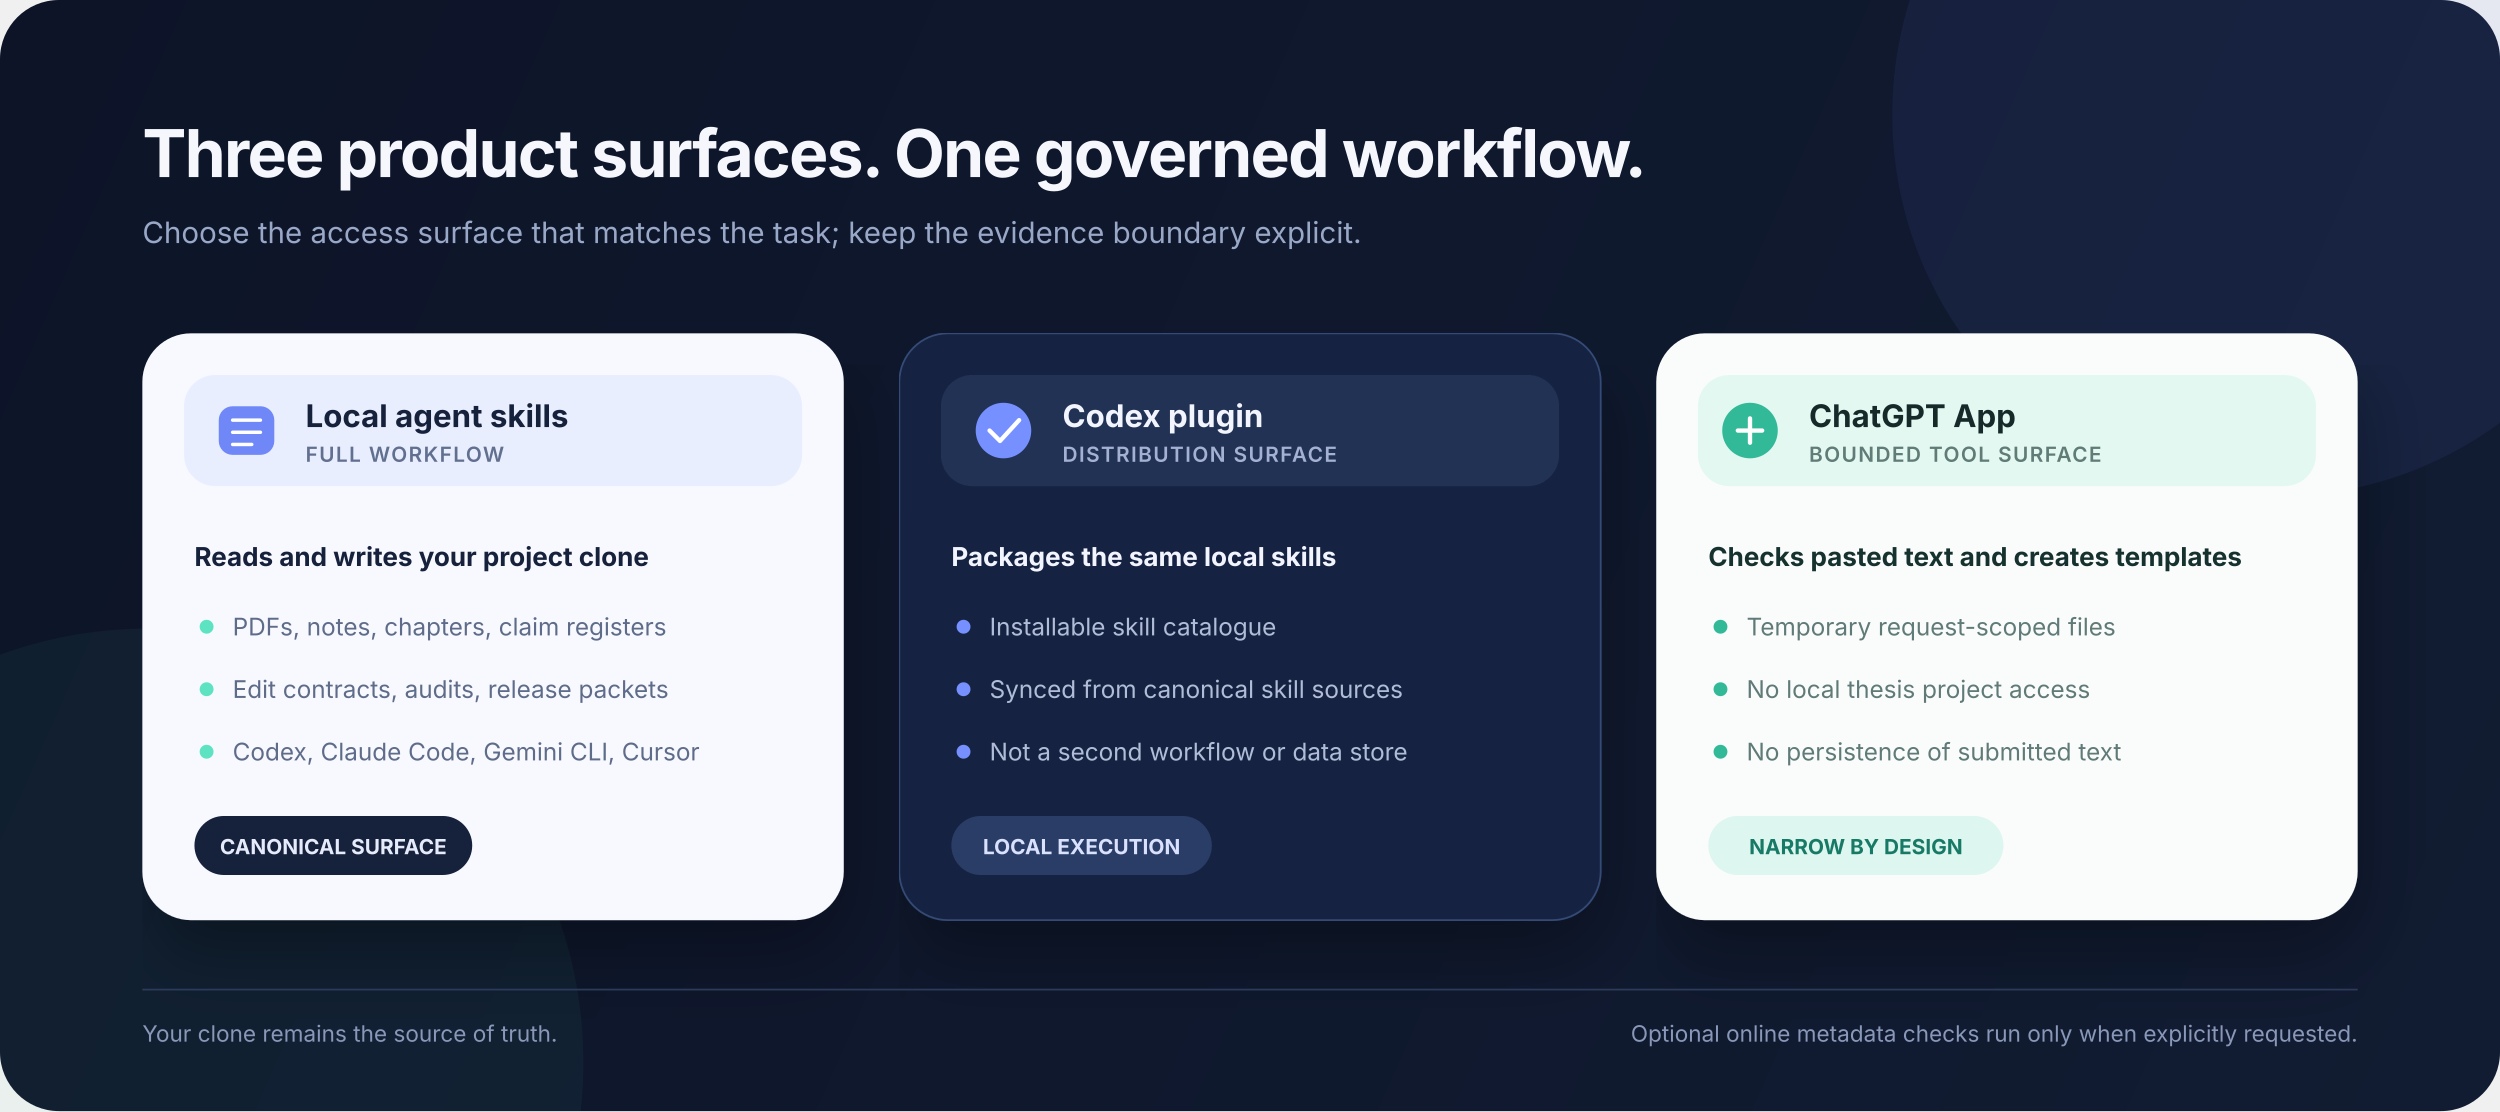
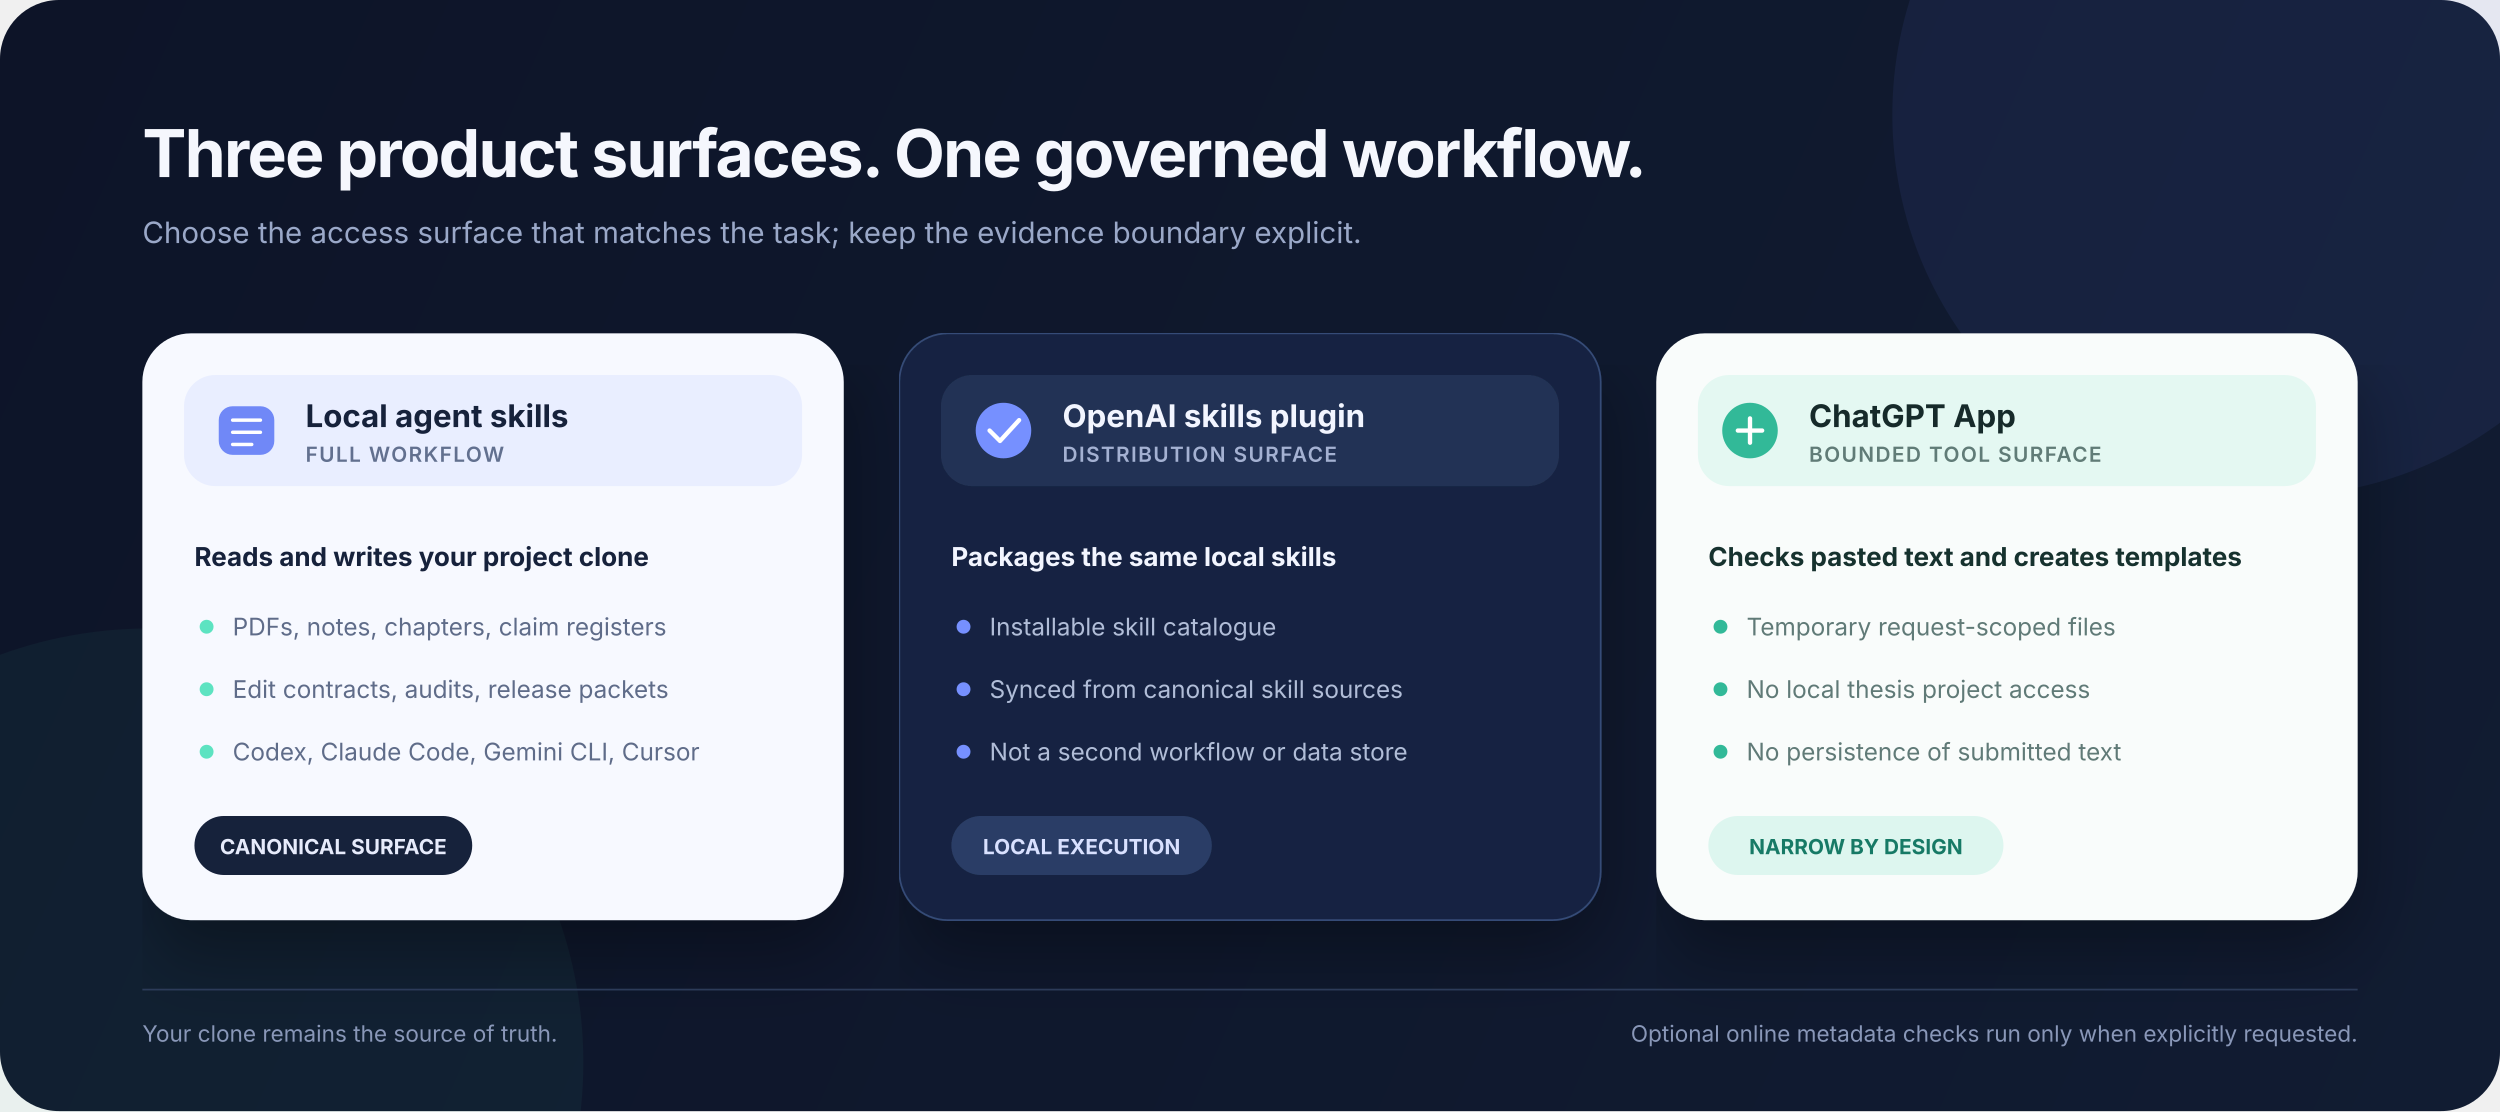
<svg xmlns="http://www.w3.org/2000/svg" width="1440" height="640" viewBox="0 0 1440 640" fill="none" role="img" aria-labelledby="title desc">
  <defs>
    <linearGradient id="bg" x1="0" y1="0" x2="1440" y2="640" gradientUnits="userSpaceOnUse">
      <stop stop-color="#0D1428" />
      <stop offset="1" stop-color="#111C32" />
    </linearGradient>
    <filter id="shadow" x="0" y="0" width="200%" height="200%">
      <feDropShadow dx="0" dy="18" stdDeviation="22" flood-color="#02050B" flood-opacity="0.34" />
    </filter>
  </defs>
  <rect width="1440" height="640" rx="34" fill="url(#bg)" />
  <circle cx="1310" cy="66" r="220" fill="#6A82FF" fill-opacity="0.08" />
  <circle cx="86" cy="612" r="250" fill="#5DE3C1" fill-opacity="0.05" />
  <text x="82" y="102" fill="#F5F7FD" font-family="Inter, ui-sans-serif, system-ui, sans-serif" font-size="38" font-weight="740" letter-spacing="-1">Three product surfaces. One governed workflow.</text>
  <text x="82" y="140" fill="#9AA8C8" font-family="Inter, ui-sans-serif, system-ui, sans-serif" font-size="17">Choose the access surface that matches the task; keep the evidence boundary explicit.</text>
  <g filter="url(#shadow)">
    <rect x="82" y="192" width="404" height="338" rx="28" fill="#F7F9FF" />
    <rect x="106" y="216" width="356" height="64" rx="18" fill="#E9EEFF" />
    <rect x="126" y="234" width="32" height="28" rx="8" fill="#6F88F7" />
    <path d="M134 242H150M134 249H150M134 256H145" stroke="#FFFFFF" stroke-width="2" stroke-linecap="round" />
    <text x="176" y="246" fill="#15203A" font-family="Inter, ui-sans-serif, system-ui, sans-serif" font-size="18" font-weight="720">Local agent skills</text>
    <text x="176" y="266" fill="#62708F" font-family="Inter, ui-sans-serif, system-ui, sans-serif" font-size="12" font-weight="600" letter-spacing="0.8">FULL WORKFLOW</text>
    <text x="112" y="326" fill="#17213B" font-family="Inter, ui-sans-serif, system-ui, sans-serif" font-size="15" font-weight="650">Reads and writes your project clone</text>
    <g fill="#5F6C89" font-family="Inter, ui-sans-serif, system-ui, sans-serif" font-size="14">
      <circle cx="119" cy="361" r="4" fill="#5DE3C1" />
      <text x="134" y="366">PDFs, notes, chapters, claim registers</text>
      <circle cx="119" cy="397" r="4" fill="#5DE3C1" />
      <text x="134" y="402">Edit contracts, audits, release packets</text>
      <circle cx="119" cy="433" r="4" fill="#5DE3C1" />
      <text x="134" y="438">Codex, Claude Code, Gemini CLI, Cursor</text>
    </g>
    <rect x="112" y="470" width="160" height="34" rx="17" fill="#15203A" />
    <text x="192" y="492" text-anchor="middle" fill="#E6EBFB" font-family="Inter, ui-sans-serif, system-ui, sans-serif" font-size="12" font-weight="680">CANONICAL SURFACE</text>
  </g>
  <g filter="url(#shadow)">
    <rect x="518" y="192" width="404" height="338" rx="28" fill="#172442" stroke="#354B77" />
    <rect x="542" y="216" width="356" height="64" rx="18" fill="#223254" />
    <circle cx="578" cy="248" r="16" fill="#7690FF" />
    <path d="M570 248L576 254L587 242" stroke="#FFFFFF" stroke-width="2.5" stroke-linecap="round" stroke-linejoin="round" />
-     <text x="612" y="246" fill="#F2F5FF" font-family="Inter, ui-sans-serif, system-ui, sans-serif" font-size="18" font-weight="720">Codex plugin</text>
+     <text x="612" y="246" fill="#F2F5FF" font-family="Inter, ui-sans-serif, system-ui, sans-serif" font-size="18" font-weight="720">OpenAI skills plugin</text>
    <text x="612" y="266" fill="#A4B1D2" font-family="Inter, ui-sans-serif, system-ui, sans-serif" font-size="12" font-weight="600" letter-spacing="0.8">DISTRIBUTION SURFACE</text>
    <text x="548" y="326" fill="#F2F5FF" font-family="Inter, ui-sans-serif, system-ui, sans-serif" font-size="15" font-weight="650">Packages the same local skills</text>
    <g fill="#B1BDD8" font-family="Inter, ui-sans-serif, system-ui, sans-serif" font-size="14">
      <circle cx="555" cy="361" r="4" fill="#7690FF" />
      <text x="570" y="366">Installable skill catalogue</text>
      <circle cx="555" cy="397" r="4" fill="#7690FF" />
      <text x="570" y="402">Synced from canonical skill sources</text>
      <circle cx="555" cy="433" r="4" fill="#7690FF" />
      <text x="570" y="438">Not a second workflow or data store</text>
    </g>
    <rect x="548" y="470" width="150" height="34" rx="17" fill="#2A3D66" />
    <text x="623" y="492" text-anchor="middle" fill="#D9E1FF" font-family="Inter, ui-sans-serif, system-ui, sans-serif" font-size="12" font-weight="680">LOCAL EXECUTION</text>
  </g>
  <g filter="url(#shadow)">
    <rect x="954" y="192" width="404" height="338" rx="28" fill="#F9FCFB" />
    <rect x="978" y="216" width="356" height="64" rx="18" fill="#E4F8F2" />
    <path d="M1008 232C1016.84 232 1024 239.16 1024 248C1024 256.84 1016.84 264 1008 264C999.16 264 992 256.84 992 248C992 239.16 999.16 232 1008 232Z" fill="#33B998" />
    <path d="M1001 248H1015M1008 241V255" stroke="#FFFFFF" stroke-width="2.5" stroke-linecap="round" />
    <text x="1042" y="246" fill="#152B2A" font-family="Inter, ui-sans-serif, system-ui, sans-serif" font-size="18" font-weight="720">ChatGPT App</text>
    <text x="1042" y="266" fill="#617B77" font-family="Inter, ui-sans-serif, system-ui, sans-serif" font-size="12" font-weight="600" letter-spacing="0.8">BOUNDED TOOL SURFACE</text>
    <text x="984" y="326" fill="#18312F" font-family="Inter, ui-sans-serif, system-ui, sans-serif" font-size="15" font-weight="650">Checks pasted text and creates templates</text>
    <g fill="#607A77" font-family="Inter, ui-sans-serif, system-ui, sans-serif" font-size="14">
      <circle cx="991" cy="361" r="4" fill="#33B998" />
      <text x="1006" y="366">Temporary request-scoped files</text>
      <circle cx="991" cy="397" r="4" fill="#33B998" />
      <text x="1006" y="402">No local thesis project access</text>
      <circle cx="991" cy="433" r="4" fill="#33B998" />
      <text x="1006" y="438">No persistence of submitted text</text>
    </g>
    <rect x="984" y="470" width="170" height="34" rx="17" fill="#DDF6EF" />
    <text x="1069" y="492" text-anchor="middle" fill="#197A66" font-family="Inter, ui-sans-serif, system-ui, sans-serif" font-size="12" font-weight="680">NARROW BY DESIGN</text>
  </g>
  <g transform="translate(82 570)">
    <path d="M0 0H1276" stroke="#2C3B59" />
    <text x="0" y="30" fill="#8997B8" font-family="Inter, ui-sans-serif, system-ui, sans-serif" font-size="13">Your clone remains the source of truth.</text>
    <text x="1276" y="30" text-anchor="end" fill="#8997B8" font-family="Inter, ui-sans-serif, system-ui, sans-serif" font-size="13">Optional online metadata checks run only when explicitly requested.</text>
  </g>
</svg>
